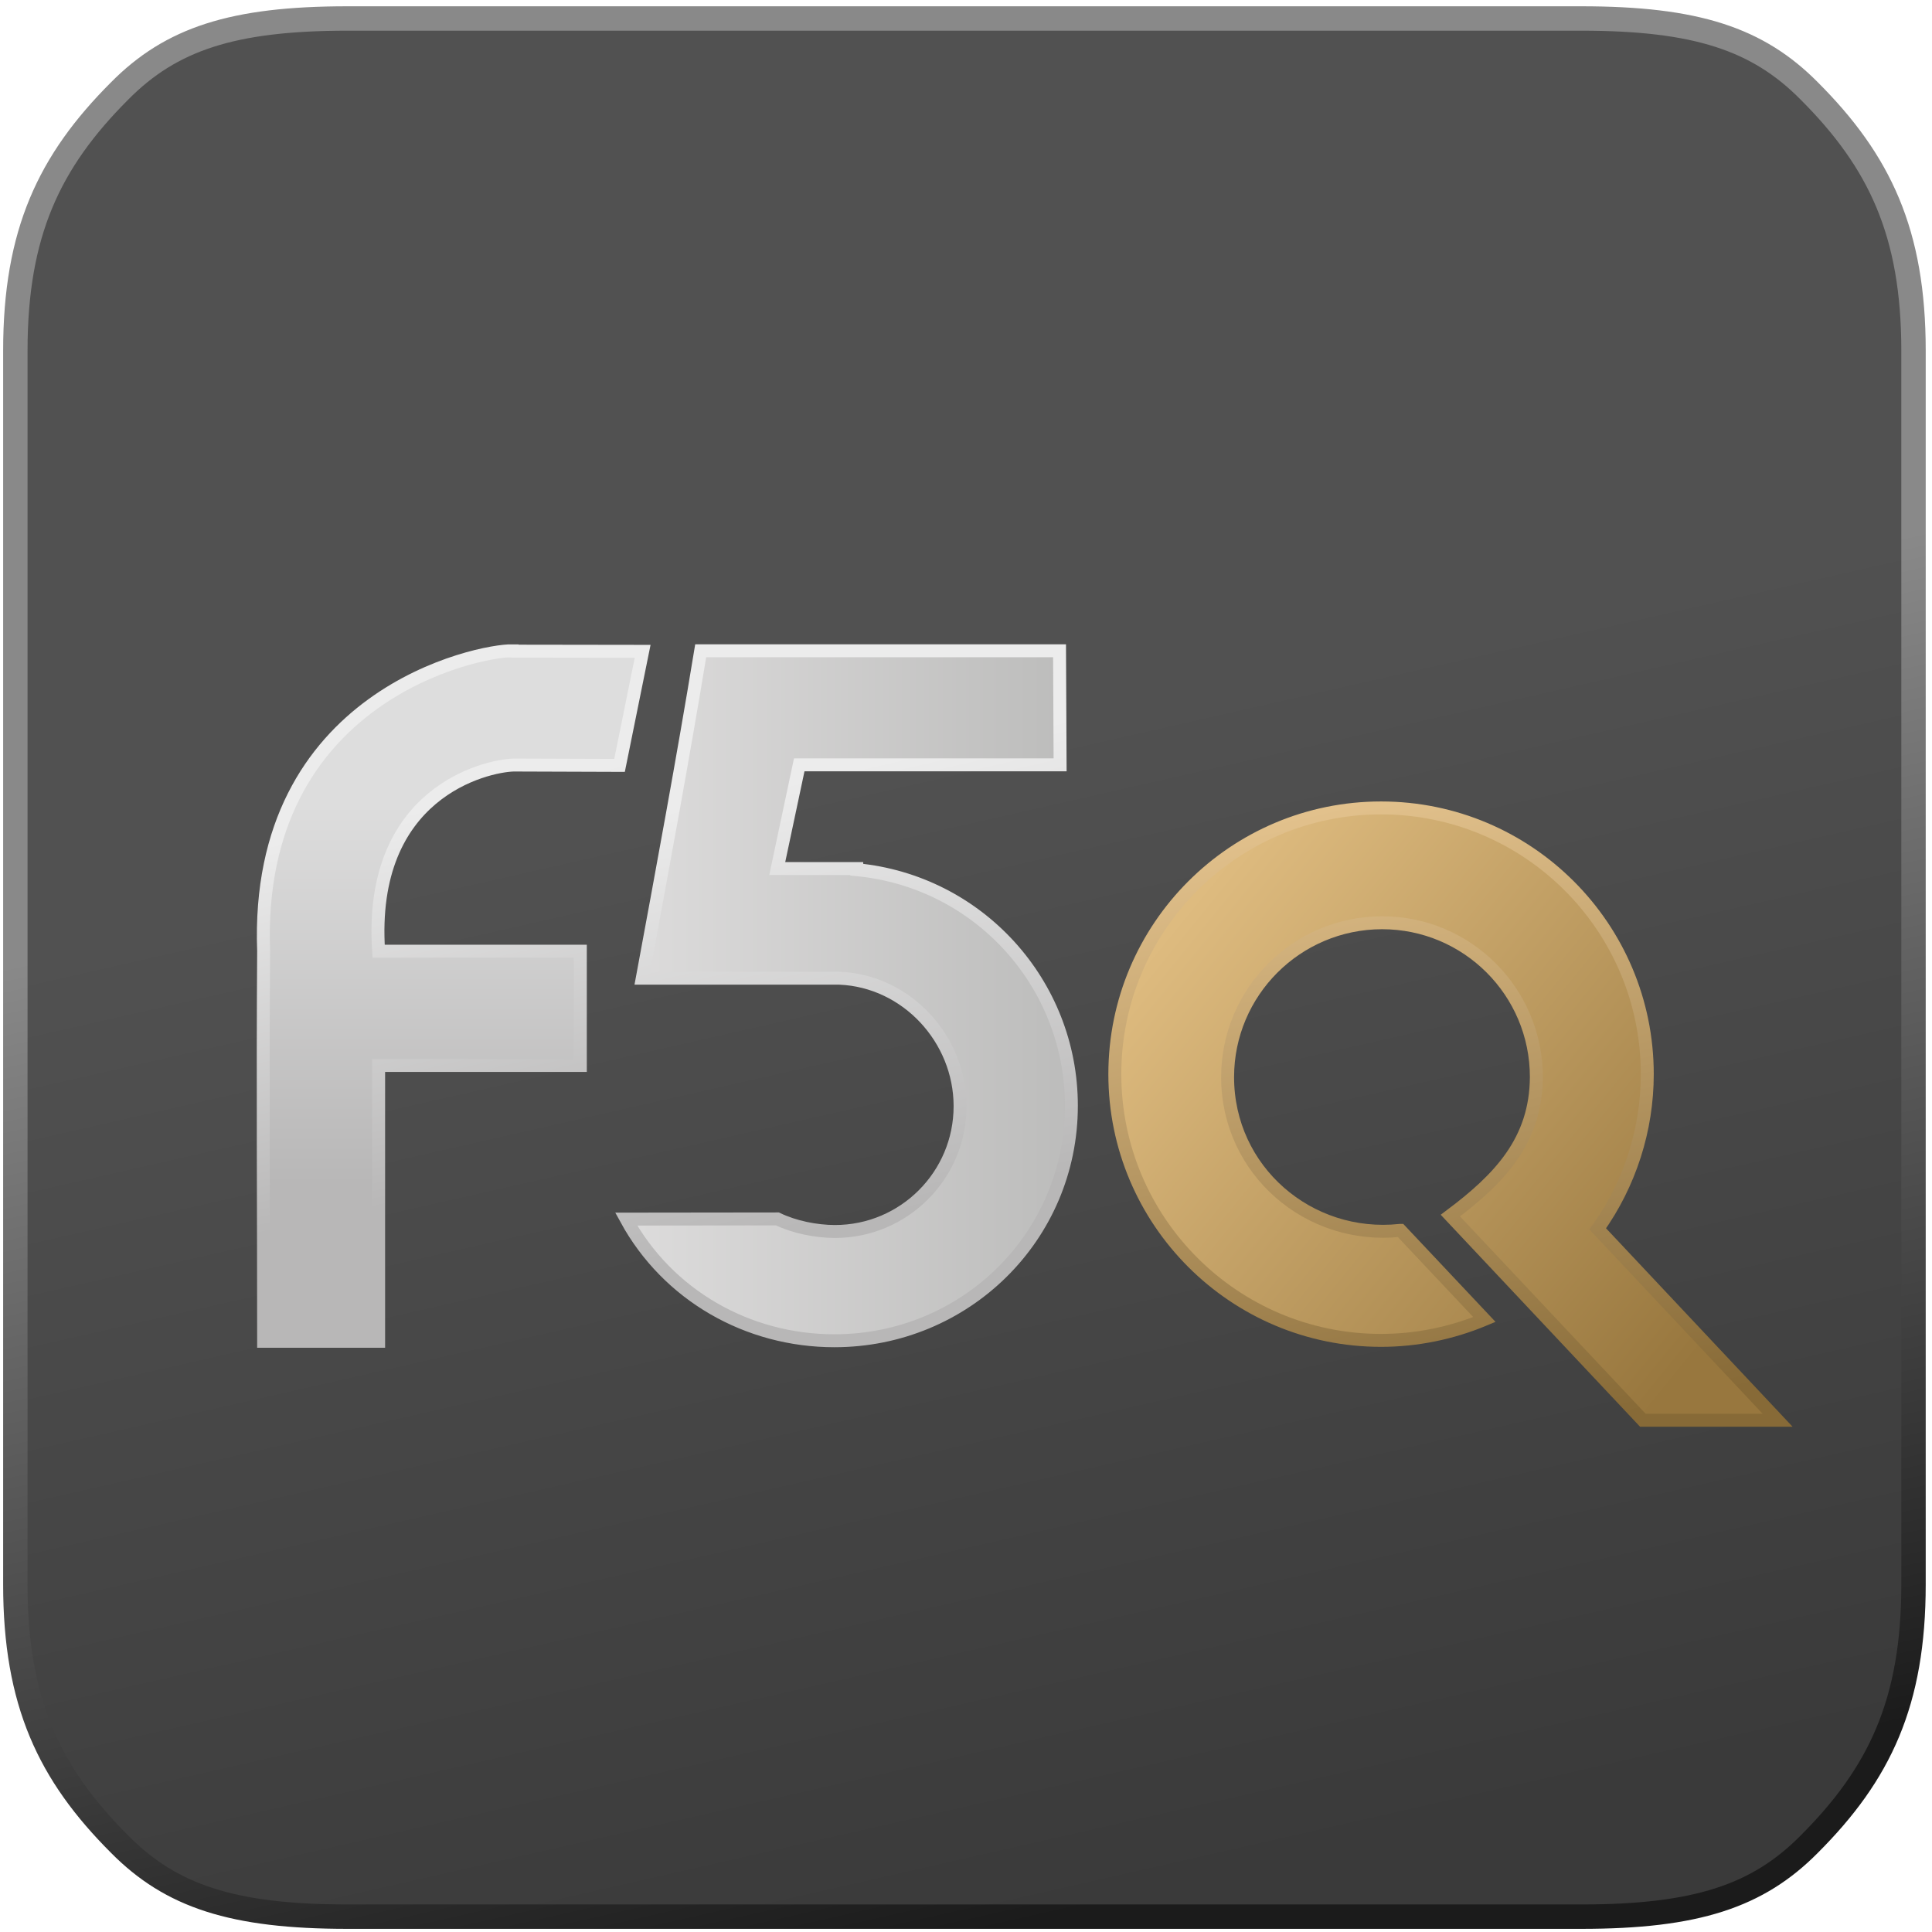
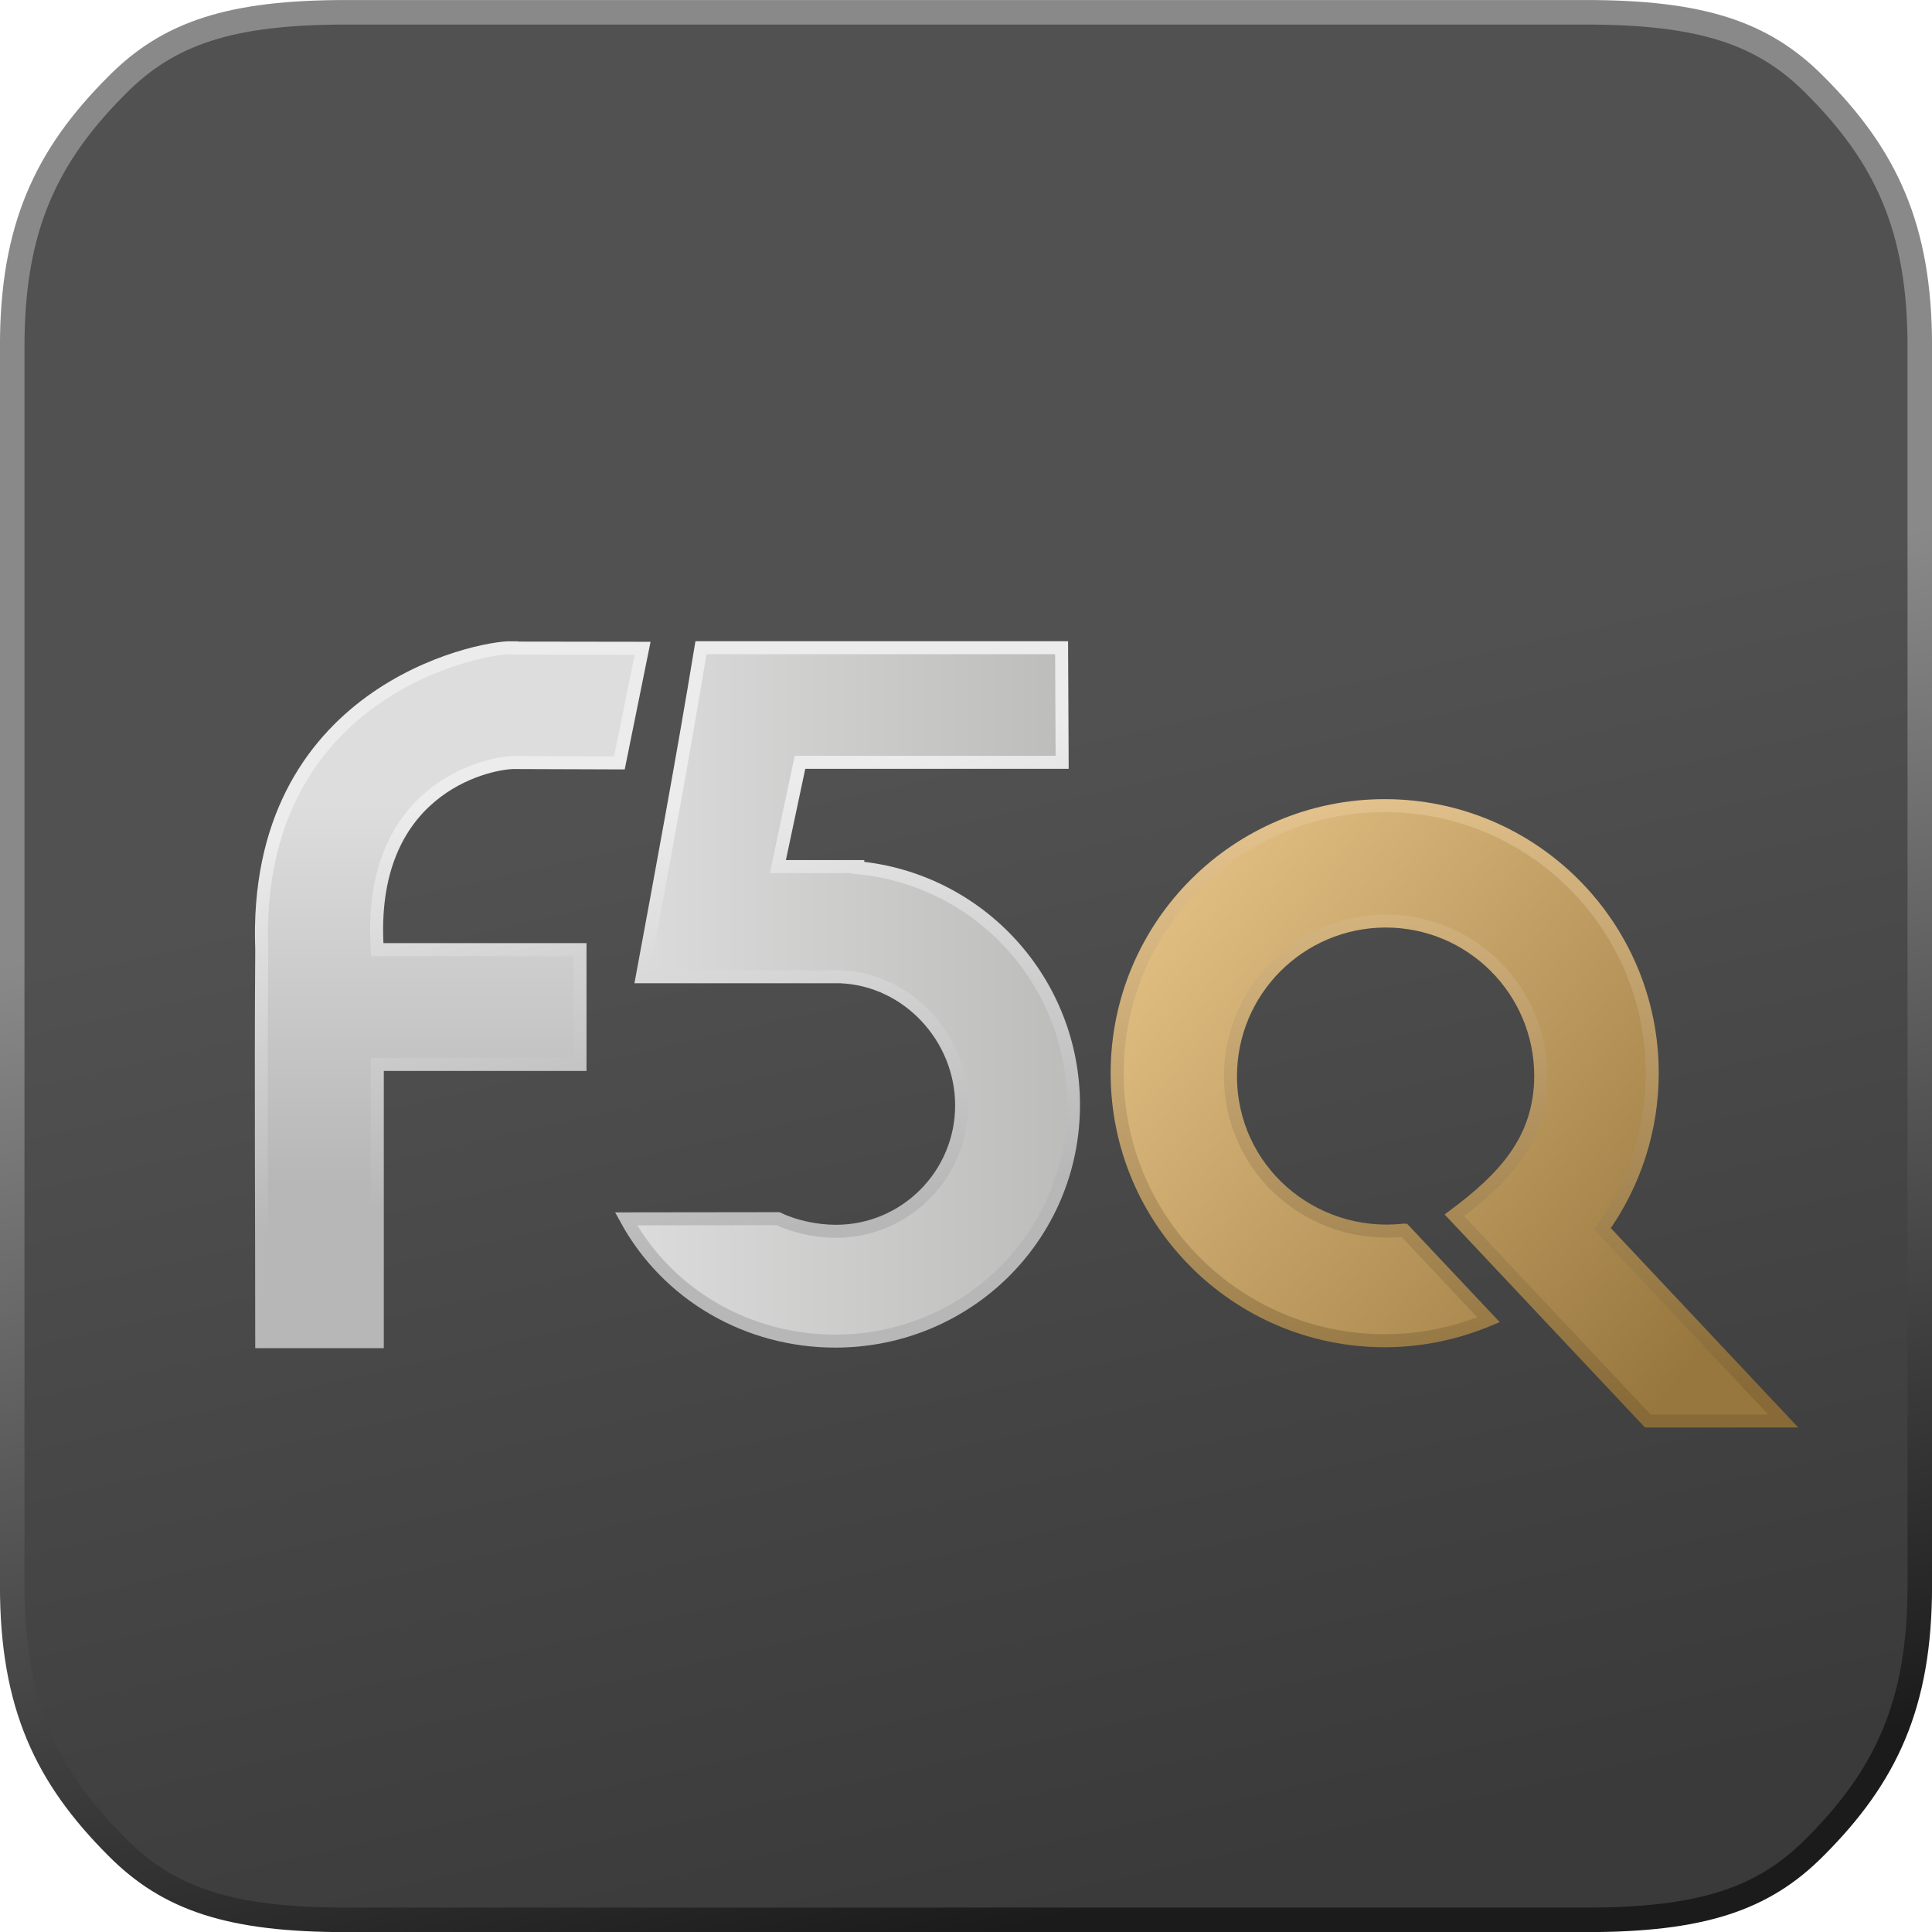
- <svg xmlns="http://www.w3.org/2000/svg" viewBox="14.8 42.3 10.45 10.45">
+ <svg xmlns="http://www.w3.org/2000/svg" viewBox="6.35 6.35 39.3 39.3">
  <defs>
    <linearGradient id="f5q-c">
      <stop stop-color="#ececec" offset="0" />
      <stop stop-color="#b8b7b7" offset="1" />
    </linearGradient>
    <linearGradient id="f5q-d">
      <stop stop-color="#debb7f" offset="0" />
      <stop stop-color="#98773e" offset="1" />
    </linearGradient>
    <linearGradient id="f5q-a" x1="6.25" x2="11.5" y1="26" y2="49.1" gradientTransform="matrix(.2646 0 0 .2646 13.14 40.65)" gradientUnits="userSpaceOnUse">
      <stop stop-color="#515151" offset="0" />
      <stop stop-color="#3a3a3a" offset="1" />
    </linearGradient>
    <linearGradient id="f5q-b" x1="6.25" x2="11.5" y1="26" y2="49.1" gradientTransform="matrix(.2646 0 0 .2646 13.14 40.65)" gradientUnits="userSpaceOnUse" href="#f5q-d">
      <stop stop-color="#898989" offset="0" />
      <stop stop-color="#1b1b1b" offset="1" />
    </linearGradient>
    <linearGradient id="f5q-j" x1="18.19" x2="20.6" y1="47.68" y2="47.68" gradientTransform="translate(-.008389 .02111)" gradientUnits="userSpaceOnUse">
      <stop stop-color="#dddcdc" offset="0" />
      <stop stop-color="#bcbcbb" offset="1" />
    </linearGradient>
    <linearGradient id="f5q-i" x1="17.02" x2="17.02" y1="48.62" y2="50.67" gradientTransform="translate(.2337 -1.966)" gradientUnits="userSpaceOnUse">
      <stop stop-color="#ddd" offset="0" />
      <stop stop-color="#b8b7b7" offset="1" />
    </linearGradient>
    <linearGradient id="f5q-h" x1="20.97" x2="23.81" y1="49.19" y2="51.5" gradientTransform="translate(.2389 -1.962)" gradientUnits="userSpaceOnUse" href="#f5q-d" />
    <linearGradient id="f5q-g" x1="22.22" x2="23.03" y1="46.58" y2="50.08" gradientUnits="userSpaceOnUse">
      <stop stop-color="#e3c28d" offset="0" />
      <stop stop-color="#876a37" offset="1" />
    </linearGradient>
    <linearGradient id="f5q-f" x1="17.02" x2="17.48" y1="46.69" y2="48.69" gradientUnits="userSpaceOnUse" href="#f5q-c" />
    <linearGradient id="f5q-e" x1="19.12" x2="19.66" y1="46.52" y2="48.86" gradientUnits="userSpaceOnUse" href="#f5q-c" />
  </defs>
-   <path d="m16.68 42.4h6.673c0.622 0 0.955 0.111 1.233 0.392 0.381 0.381 0.564 0.767 0.564 1.405v6.673c0 0.638-0.183 1.024-0.564 1.405-0.278 0.281-0.611 0.392-1.233 0.392h-6.673c-0.622 0-0.955-0.111-1.233-0.392-0.381-0.381-0.564-0.767-0.564-1.405v-6.673c0-0.638 0.183-1.024 0.564-1.405 0.278-0.281 0.611-0.392 1.233-0.392z" fill="url(#f5q-a)" stroke="url(#f5q-b)" stroke-width=".132" />
-   <g stroke-width=".07">
-     <path d="m17.57 45.82c-0.176-0.003-1.396 0.237-1.344 1.625-0.005 0.713-2.6e-5 1.397-2.6e-5 2.11h0.622l2.6e-5 -1.492h1.091v-0.618l-1.091 2e-6c-0.058-0.858 0.58-1.003 0.731-1.007l0.572 0.002 0.125-0.617-0.692-0.001c-0.003-5.02e-4 -0.008-9.44e-4 -0.014-1e-3z" fill="url(#f5q-i)" stroke="url(#f5q-f)" />
-     <path d="m18.59 45.82c-0.097 0.59-0.207 1.182-0.316 1.771h1.067c0.363 0.015 0.652 0.329 0.652 0.692 2.39e-4 0.374-0.303 0.678-0.677 0.678-0.102-9.4e-5 -0.22-0.024-0.311-0.068l-0.818 1e-3c0.225 0.412 0.657 0.658 1.126 0.658 0.708-6.3e-5 1.282-0.563 1.282-1.271 2.55e-4 -0.661-0.502-1.214-1.161-1.277v-0.006h-0.43l0.119-0.561h1.411l-0.003-0.617c-3.668 0-0.424 6e-6 -1.941 0z" fill="url(#f5q-j)" stroke="url(#f5q-e)" />
-     <path d="m22.27 46.67c-0.795-1.1e-5 -1.44 0.645-1.44 1.44-1.1e-5 0.795 0.645 1.44 1.44 1.44 0.192-6.4e-5 0.382-0.039 0.559-0.113l-0.454-0.482h-0.002c-0.494 0.053-0.933-0.324-0.933-0.829 2.3e-4 -0.461 0.374-0.834 0.835-0.835 0.461-5.6e-5 0.835 0.373 0.835 0.835-0.002 0.346-0.202 0.552-0.465 0.749l1.041 1.107h0.729l-0.973-1.035c0.174-0.244 0.268-0.537 0.268-0.837 1.2e-5 -0.795-0.645-1.44-1.44-1.44z" fill="url(#f5q-h)" stroke="url(#f5q-g)" />
+   <g transform="matrix(3.779393 0 0 3.779393 -49.65021 -153.6462)">
+     <path d="m16.68 42.4h6.673c0.622 0 0.955 0.111 1.233 0.392 0.381 0.381 0.564 0.767 0.564 1.405v6.673c0 0.638-0.183 1.024-0.564 1.405-0.278 0.281-0.611 0.392-1.233 0.392h-6.673c-0.622 0-0.955-0.111-1.233-0.392-0.381-0.381-0.564-0.767-0.564-1.405v-6.673c0-0.638 0.183-1.024 0.564-1.405 0.278-0.281 0.611-0.392 1.233-0.392z" fill="url(#f5q-a)" stroke="url(#f5q-b)" stroke-width=".132" />
+     <g stroke-width=".07">
+       <path d="m17.57 45.82c-0.176-0.003-1.396 0.237-1.344 1.625-0.005 0.713-2.6e-5 1.397-2.6e-5 2.11h0.622l2.6e-5 -1.492h1.091v-0.618l-1.091 2e-6c-0.058-0.858 0.58-1.003 0.731-1.007l0.572 0.002 0.125-0.617-0.692-0.001c-0.003-5.02e-4 -0.008-9.44e-4 -0.014-1e-3z" fill="url(#f5q-i)" stroke="url(#f5q-f)" />
+       <path d="m18.59 45.82c-0.097 0.59-0.207 1.182-0.316 1.771h1.067c0.363 0.015 0.652 0.329 0.652 0.692 2.39e-4 0.374-0.303 0.678-0.677 0.678-0.102-9.4e-5 -0.22-0.024-0.311-0.068l-0.818 1e-3c0.225 0.412 0.657 0.658 1.126 0.658 0.708-6.3e-5 1.282-0.563 1.282-1.271 2.55e-4 -0.661-0.502-1.214-1.161-1.277v-0.006h-0.43l0.119-0.561h1.411l-0.003-0.617c-3.668 0-0.424 6e-6 -1.941 0z" fill="url(#f5q-j)" stroke="url(#f5q-e)" />
+       <path d="m22.27 46.67c-0.795-1.1e-5 -1.44 0.645-1.44 1.44-1.1e-5 0.795 0.645 1.44 1.44 1.44 0.192-6.4e-5 0.382-0.039 0.559-0.113l-0.454-0.482h-0.002c-0.494 0.053-0.933-0.324-0.933-0.829 2.3e-4 -0.461 0.374-0.834 0.835-0.835 0.461-5.6e-5 0.835 0.373 0.835 0.835-0.002 0.346-0.202 0.552-0.465 0.749l1.041 1.107h0.729l-0.973-1.035c0.174-0.244 0.268-0.537 0.268-0.837 1.2e-5 -0.795-0.645-1.44-1.44-1.44z" fill="url(#f5q-h)" stroke="url(#f5q-g)" />
+     </g>
  </g>
</svg>
